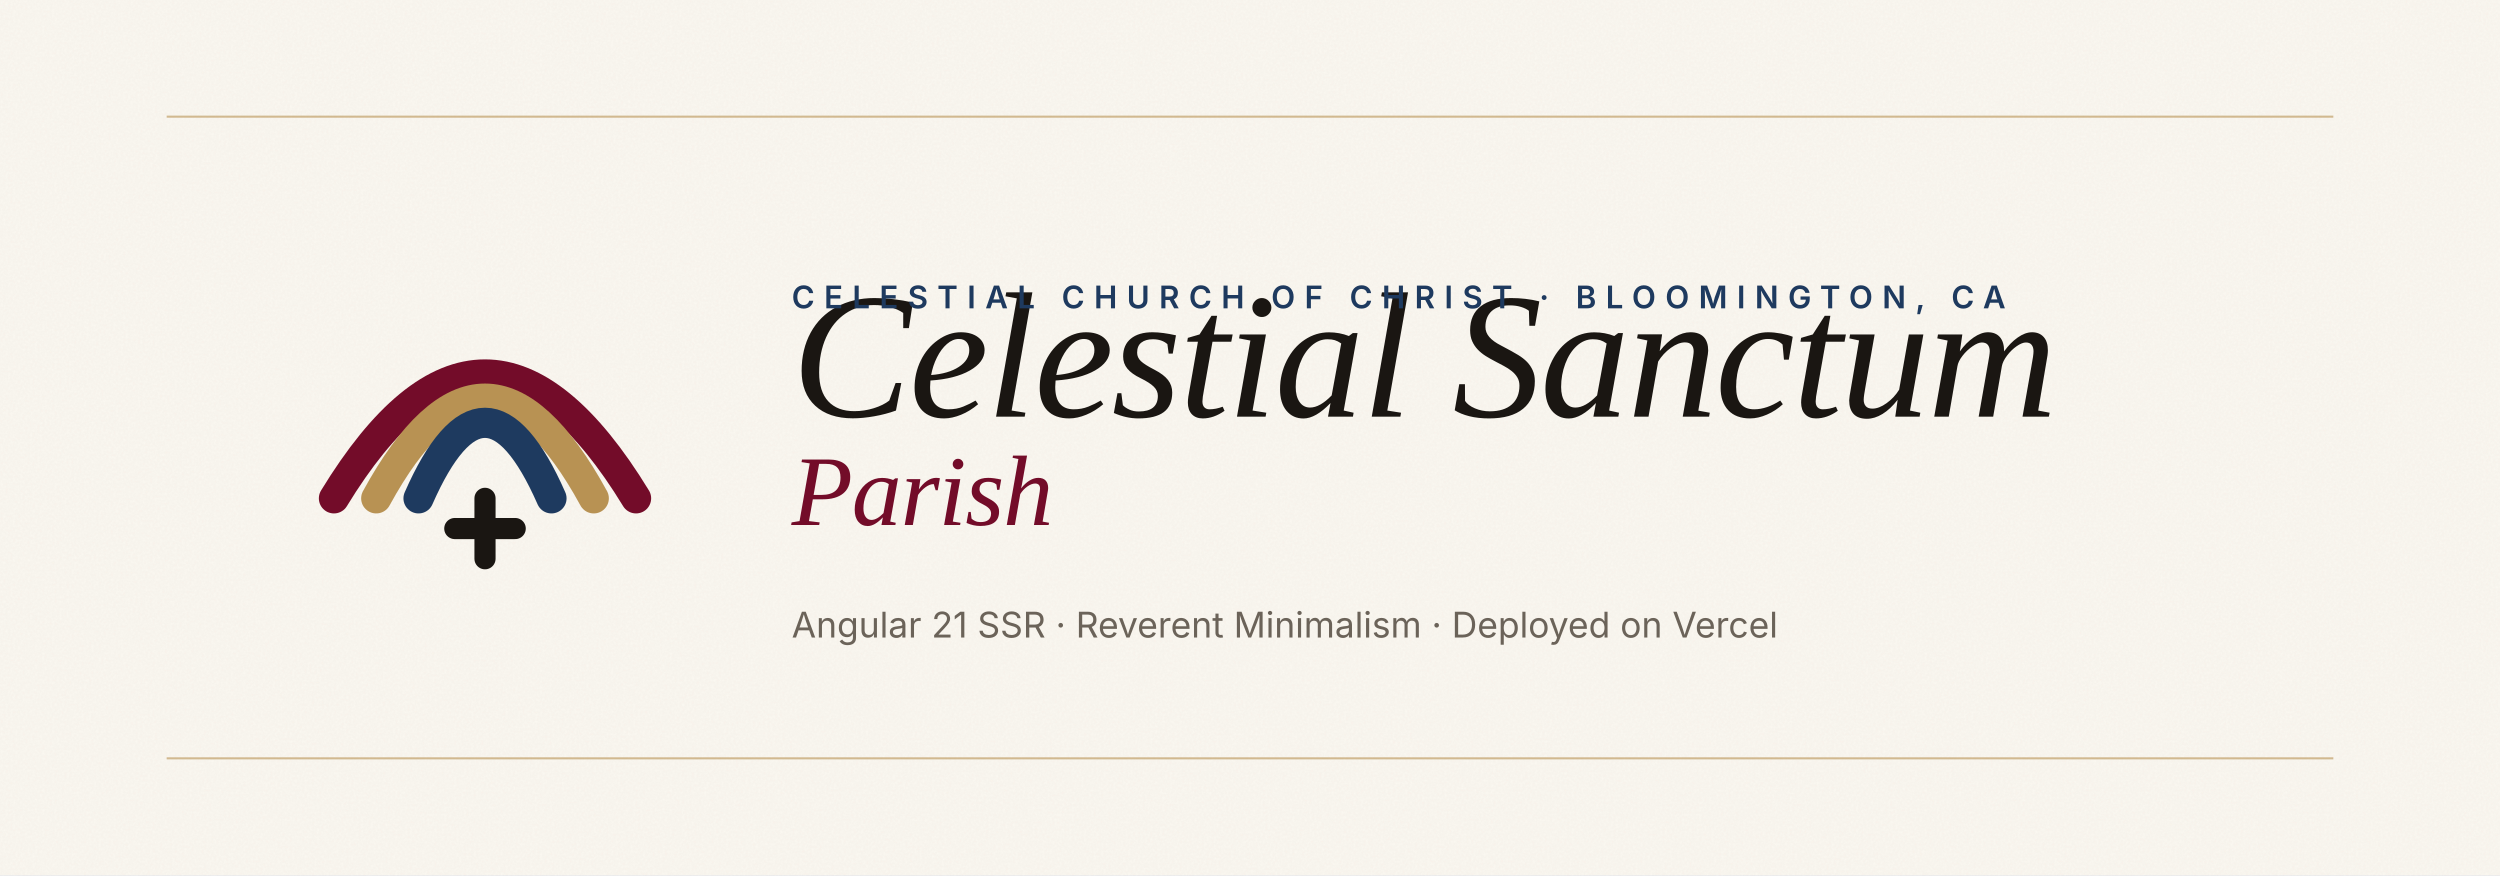
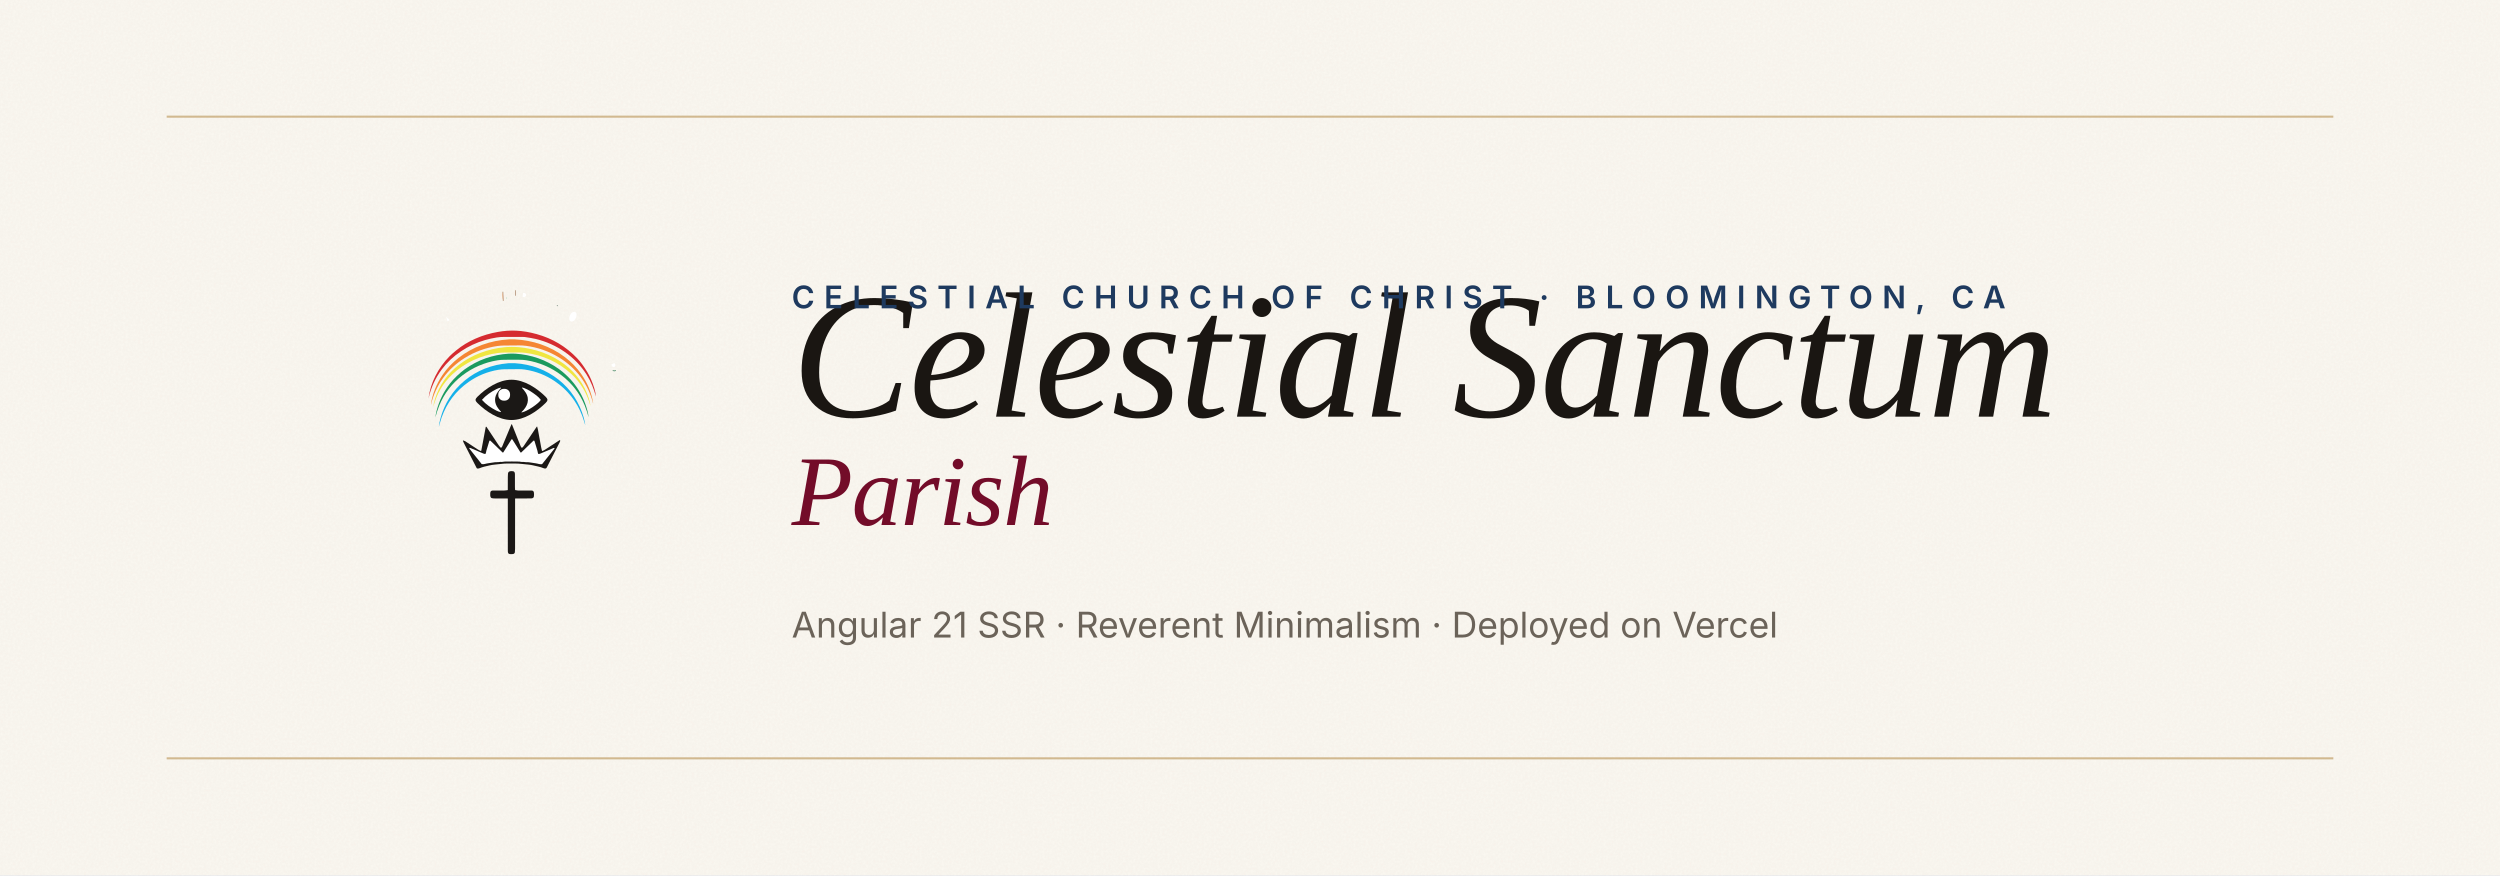
<svg xmlns="http://www.w3.org/2000/svg" viewBox="0 0 1200 420" fill="none">
  <rect width="1200" height="420" fill="#FBF8F1" />
  <filter id="grain">
    <feTurbulence type="fractalNoise" baseFrequency="0.85" numOctaves="2" stitchTiles="stitch" />
    <feColorMatrix values="0 0 0 0 0.1 0 0 0 0 0.08 0 0 0 0 0.07 0 0 0 0.03 0" />
  </filter>
  <rect width="1200" height="420" filter="url(#grain)" />
  <line x1="80" y1="56" x2="1120" y2="56" stroke="#B89253" stroke-width="1" stroke-opacity="0.6" />
  <line x1="80" y1="364" x2="1120" y2="364" stroke="#B89253" stroke-width="1" stroke-opacity="0.6" />
-   <g transform="translate(140 100) scale(5.8)">
-     <path d="M 3.5 24 Q 16 3.5 28.5 24" stroke="#730C29" stroke-width="2.5" stroke-linecap="round" fill="none" />
-     <path d="M 7 24 Q 16 7.5 25 24" stroke="#B89253" stroke-width="2.5" stroke-linecap="round" fill="none" />
-     <path d="M 10.5 24 Q 16 11.5 21.5 24" stroke="#1E3A5F" stroke-width="2.5" stroke-linecap="round" fill="none" />
-     <line x1="16" y1="24" x2="16" y2="29" stroke="#1A1612" stroke-width="1.75" stroke-linecap="round" />
-     <line x1="13.5" y1="26.5" x2="18.5" y2="26.5" stroke="#1A1612" stroke-width="1.75" stroke-linecap="round" />
+   <g transform="translate(159.26 119.81) scale(0.21144)">
+     <path fill="none" stroke="#7b431a" stroke-width="1.012" d="M417.072 92.366v12.39M388.98 116.5l-.466-20.905" />
+     <path fill="none" stroke="#0d4d2f" stroke-width="1.012" d="M511.948 127.058q-.09.02-.172.03" />
+     <path fill="none" stroke="#0e0c0b" stroke-width="1.012" d="M511.776 127.089q-.303.1-.394.232-.122.183.02.476.08.172.374.264" />
+     <path fill="none" stroke="#1b593a" stroke-width="1.012" d="M511.776 127.089q-.09.486 0 .972" />
+     <path fill="none" stroke="#0d4d2f" stroke-width="1.012" d="m645.182 275.042-3.614.263a1 1 0 0 1-.182 0l-3.746-.274" />
+     <path d="M417.072 92.366v12.39c.658 8.97.233 20.875-10.852 22.808q-14.699 2.572-17.24-11.064l-.466-20.905.02-4.15a.559.558-1.654 0 1 .527-.557l7.886-.324a.365.365-1.508 0 1 .385.364q.06 9.162.658 23.942.162 3.857 3.877 5.527a1.832 1.75 52.656 0 0 .962.152c4.88-.607 5.588-5.67 5.476-9.688q-.263-9.09-.11-19.903a.619.618-.494 0 1 .596-.607l7.512-.314a.638.64-2.816 0 1 .658.597zm27.293 20.277q1.832 2.318 2.106 3.735.92 4.677 1.336 9.597.142 1.68.617 3.027a.828.835-6.74 0 1-.87 1.114l-7.036-.78a1.689 1.679-.425 0 1-1.478-1.448q-.982-7.37-1.043-8.078c-.253-3.26-1.427-5.446-4.778-5.629a.752.745 4.926 0 0-.79.658l-1.376 12.371a.948.947 6.374 0 1-1.053.84l-7.056-.79a.774.775 6.3 0 1-.689-.86l3.898-34.986a.419.421 2.397 0 1 .405-.375q9.131-.273 16.309 1.58c4.9 1.255 7.35 4.99 7.278 10.133q-.09 6.115-5.618 9.101a.53.525 56.928 0 0-.162.79m-80.329 8.898 1.073 10.083a.94.937-6.97 0 1-.81 1.033l-7.005.941a.95.96-7.915 0 1-1.073-.82l-4.738-35.148a.684.684 0 0 1 .587-.77l7.653-1.032a.54.54 0 0 1 .608.465l1.66 12.35a.378.37-7.213 0 0 .415.315l9.739-1.316a.734.724-7.961 0 0 .627-.82l-1.71-12.715a.696.706-7.485 0 1 .597-.79l7.704-1.032a.502.491-7.486 0 1 .567.425l4.778 35.411a.756.756 0 0 1-.648.85l-7.44 1.003a.694.694 0 0 1-.78-.597l-1.772-13.17a.448.458-7.678 0 0-.506-.396l-9.577 1.296a.595.601-4.793 0 0-.516.618q.071 2.54.506 3.593a1.147.666-75.128 0 1 .061.223" />
+     <path fill="#f58634" d="M417.072 104.757V92.366zm-28.558-9.162.466 20.905q-1.68-10.488-.466-20.905" />
+     <path d="M475.292 127.888a.706.7.993 0 1 .759.78l-.638 5.72a.744.733.434 0 1-.678.658c-13.97 1.133-24.57-6.196-22.595-21.411q.546-4.14 2.743-8.058c5.629-10.002 19.062-10.731 27.718-4.89a1.194 1.19 30.262 0 1 .405 1.529l-2.612 5.142a.943.94 31.338 0 1-1.387.334c-3.401-2.45-8.119-4.474-12.047-1.974-3.776 2.39-5.365 6.874-5.568 11.247-.384 8.261 6.702 11.612 13.9 10.923" />
+     <path fill="#fff" d="M434.172 98.863a.8.8 0 0 1 .876-.715l1.722.175a4.92 4.566 5.8 0 1 4.434 5.04l-.033.322a4.92 4.566 5.8 0 1-5.356 4.045l-1.722-.175a.8.8 0 0 1-.715-.877z" />
+     <path d="m344.184 100.07.304 7.258a.304.305-1.792 0 1-.304.324c-7.572-.193-14.274 3.695-13.717 11.692.415 6.084 4.697 12.584 11.54 10.863q3.26-.82 6.247-3.058a1.326 1.32-31.382 0 1 1.984.476l2.146 4.424a1.815 1.815-30.737 0 1-.577 2.268c-8.443 6.013-21.198 7.613-27.252-2.835q-3.594-6.185-2.875-14.355c.992-11.409 11.328-18.06 22.292-17.28a.235.223 2.865 0 1 .212.222m167.764 26.989q-.09.02-.172.03-.303.102-.394.233-.122.183.02.476.08.172.374.264l-6.489 18.05a1.095 1.089 19.454 0 1-1.387.657l-6.418-2.247a1.213 1.213 0 0 1-.739-1.549l4.444-12.715a.807.797-70.762 0 0-.486-1.022l-8.564-2.997a.925.916 19.334 0 0-1.174.557l-4.262 12.168a.849.845 18.971 0 1-1.083.527l-6.965-2.44a.88.87-71.04 0 1-.537-1.114l11.47-32.759a1.169 1.165-70.852 0 1 1.478-.718l6.479 2.267a1.145 1.14-69.47 0 1 .678 1.498l-1.316 3.29a.207.04-79.1 0 1-.02.051l-2.571 8.068a.99.98-71.667 0 0 .607 1.225l8.676 3.037a.493.493 0 0 0 .627-.303l3.827-10.923a1.13 1.127 19.483 0 1 1.448-.689l6.479 2.268a1.172 1.169-70.71 0 1 .718 1.498z" />
+     <path fill="#1a9a5e" d="M397.47 107.321q.252 0 .25 2.644 0 2.644-.252 2.644t-.251-2.644q0-2.644.253-2.644" />
+     <path d="m294.684 151.419 9.855-5.687a.99.99 0 0 1 1.388.427l2.757 5.691a.99.99 0 0 1-.397 1.292l-17.896 10.333a.99.99 0 0 1-1.389-.427l-15.168-31.332a.99.99 0 0 1 .397-1.292l6.194-3.572a.99.99 0 0 1 1.388.427l11.482 23.713a.99.99 0 0 0 1.389.427" />
+     <path fill="#1b1816" d="M511.776 127.089q-.09.486 0 .972-.293-.092-.374-.264-.142-.293-.02-.476.09-.131.394-.232" />
+     <path fill="#1a9a5e" d="M511.948 127.058q.173.486-.172 1.003-.09-.486 0-.972.081-.01.172-.03" />
+     <path d="M555.745 135.218a19.012 17.078-64 0 1 7.015 24.575 19.012 17.078-64 0 1-23.684 9.6 19.012 17.078-64 0 1-7.015-24.574 19.012 17.078-64 0 1 23.684-9.6" />
+     <path fill="#fff" d="M552.36 141.724a11.672 7.46-64.8 0 1 1.781 13.738 11.672 7.46-64.8 0 1-11.72 7.385 11.672 7.46-64.8 0 1-1.782-13.738 11.672 7.46-64.8 0 1 11.721-7.385" />
+     <path d="m250.57 147.54 7.618-6.13a.98.98 0 0 1 1.243.01l27.097 22.499a.982.982 0 0 1-.013 1.52l-6.192 4.972a.98.98 0 0 1-1.242-.01l-5.912-4.908a.98.98 0 0 0-1.243-.01l-5.644 4.54a.98.98 0 0 0-.325 1.046l2.316 7.786a.98.98 0 0 1-.325 1.045l-5.645 4.541a.982.982 0 0 1-1.557-.485l-10.501-35.372a.98.98 0 0 1 .325-1.044m336.651 24.893-8.251-7.799a.85.85 0 0 0-1.25.089l-3.168 3.98a.85.85 0 0 0 .08 1.147l7.754 7.339a.85.85 0 0 1 .08 1.148l-3.734 4.68v-.001a.85.85 0 0 1-1.249.088l-7.584-7.172a.85.85 0 0 0-1.25.087l-7.663 9.608a.85.85 0 0 1-1.25.087l-5.3-5.022a.85.85 0 0 1-.08-1.147l21.613-27.122a.85.85 0 0 1 1.25-.088l14.937 14.133a.85.85 0 0 1 .08 1.148l-3.766 4.729a.85.85 0 0 1-1.249.088" />
+     <path fill="#fff" d="m260.1 153.45 6.914 5.993a.309.308-43.888 0 1-.01.476l-3.584 2.875a.48.477-28.476 0 1-.76-.223l-2.935-8.868a.235.235-79.014 0 1 .374-.253" />
+     <path d="m260.23 187.406-5.5 5.31a.88.88 0 0 1-1.299-.081l-21.537-26.785a.88.88 0 0 1 .074-1.185l5.5-5.311a.88.88 0 0 1 1.299.081l21.537 26.785a.88.88 0 0 1-.074 1.186m-28.353-11.625-5.418 6.258a.66.66 0 0 0 .024.888l18.459 19.117a.66.66 0 0 1 .024.888l-5.28 6.098a.66.66 0 0 1-.97.026l-18.307-18.949a.66.66 0 0 0-.97.026l-5.274 6.082a.66.66 0 0 1-.97.026l-4.54-4.7a.66.66 0 0 1-.024-.887l17.701-20.452a.66.66 0 0 1 .972-.026l4.549 4.718a.66.66 0 0 1 .024.887" />
+     <path fill="#d52b30" d="M219.555 338.252c3.969-35.958 22.687-70.681 47.742-96.02q5.447-5.517 15.408-13.677c26.554-21.735 59.444-35.513 94.016-41.627q21.745-3.847 41.586-2.926 22.484 1.053 46.861 7.836 53.877 14.972 91.88 54.909 11.196 11.763 22.767 30.896 9.516 15.722 16.086 37.082 3.058 9.941 3.776 19.093.01.05.01.111c-4.687-17.665-11.47-34.693-21.188-50.08-26.027-41.202-68.413-69.71-115.598-81.038-7.998-1.913-15.418-2.834-24.58-4.332q-1.437-.233-4.788-.233-19.204.02-40.463-.061-10.225-.04-18.354 1.255-14.102 2.248-26.857 5.943c-38.428 11.105-74.336 34.622-98.197 66.591q-21.886 29.328-30.107 66.278" />
+     <path d="M613.688 206.709c-1.144-4.16-6.155-11.672-11.56-9.739q-5.558 1.984-8.22 6.985c-3.29 6.155.789 12.442 5.83 16.026a.827.814-53.25 0 1 .162 1.184l-3.492 4.394a1.01.998 29.082 0 1-1.124.313c-2.268-.79-4.242-2.996-5.821-4.89-6.064-7.247-7.825-16.672-2.095-24.548 5.78-7.917 16.177-11.308 24.518-5.386q6.135 4.353 8.94 12.148a1.27 1.266 67.208 0 1-.639 1.57l-5.213 2.52a.923.916-20.635 0 1-1.286-.577m-395.256 29.52a1.76 1.76 55.047 0 1-2.51-.446l-2.623-3.968a1.724 1.718 56.821 0 1 .496-2.39q4.616-3.026 7.046-7.926a1.824 1.811 43.504 0 0-.05-1.7q-1.782-3.18-5.052-.993c-4.738 3.179-11.207 8.21-16.795 3.108-3.806-3.472-4.06-10.113-2.116-14.699q2.552-5.983 7.907-9.961a1.132 1.13 54.948 0 1 1.61.283l3.087 4.677a1.306 1.301-35.052 0 1-.314 1.772c-2.51 1.852-4.656 4.06-5.942 6.853-.83 1.792.648 3.442 2.4 3.31 1.67-.131 3.633-1.862 6.033-3.452 4.332-2.895 9.273-4.231 13.393-.242q2.723 2.632 3.158 6.55c.84 7.622-3.857 14.921-9.728 19.224" />
+     <path fill="#f58634" d="M408.1 203.68q5.297-.041 6.2-.002c41.403 1.806 81.765 15.26 114.808 40.346q22.028 16.723 37.04 38.296c13.8 19.822 23.598 42.417 27.202 66.187a.195.183-11.351 0 1-.151.212h-.01a.177.175 77.65 0 1-.203-.131c-10.984-44.24-38.671-80.319-77.302-103.836q-34.652-21.097-75.099-26.355c-10.083-1.31-19.892-.827-32.379-.731s-22.302-.239-32.364 1.226q-40.361 5.875-74.687 27.499c-38.267 24.104-65.4 60.602-75.707 105.004a.177.175-78.525 0 1-.2.135h-.01a.195.183 10.476 0 1-.156-.21c3.24-23.822 12.694-46.565 26.187-66.595q14.682-21.8 36.452-38.858c32.656-25.587 72.808-39.656 114.178-42.094q.902-.053 6.2-.093" />
+     <path d="m606.85 247.546 10.861-7.186a.82.82 0 0 0 .258-1.095l-4.979-8.61a.82.82 0 0 0-1.162-.273l-10.31 6.823a.82.82 0 0 1-1.163-.273l-3.896-6.747a.82.82 0 0 1 .258-1.094l28.514-18.864a.82.82 0 0 1 1.163.274l3.895 6.746a.82.82 0 0 1-.257 1.094l-9.87 6.529a.82.82 0 0 0-.257 1.093l4.96 8.6a.82.82 0 0 0 1.162.273l9.347-6.185a.82.82 0 0 1 1.163.274l3.876 6.716a.82.82 0 0 1-.258 1.094l-28.534 18.875a.82.82 0 0 1-1.163-.274l-3.865-6.696a.82.82 0 0 1 .257-1.094" />
+     <path fill="#f0e641" d="M408.126 220.857q9.088-.049 16.786.668c37.149 3.457 72.803 16.12 102.363 38.17q20.43 15.235 34.136 34.389 14.68 20.5 21.856 43.287 2.754 8.757 3.888 16.926.03.183.01.284a.042.04 43.494 0 1-.081 0q-11.753-43.156-43.358-72.352c-28.872-26.685-65.144-42.893-104.148-47.817-9.89-1.25-20.859-.838-31.384-.783-10.525.056-21.498-.239-31.374 1.116-38.949 5.338-75.047 21.93-103.634 48.92q-31.293 29.53-42.588 72.808a.042.04-44.102 0 1-.08 0q-.022-.1.006-.283 1.047-8.181 3.708-16.967 6.935-22.862 21.395-43.517 13.503-19.297 33.77-34.75c29.324-22.36 64.842-35.402 101.952-39.252q7.69-.8 16.777-.847" />
+     <path d="m204.729 248.003 5.893-11.633a.71.71 0 0 1 .987-.293l4.936 2.853a.71.71 0 0 1 .277.934l-10.22 20.155a.71.71 0 0 1-.986.294l-28.635-16.531a.71.71 0 0 1-.278-.934l10.039-19.811a.71.71 0 0 1 .986-.294l4.955 2.855a.71.71 0 0 1 .279.934l-5.72 11.295a.71.71 0 0 0 .277.934l4.015 2.317a.71.71 0 0 0 .986-.293l5.236-10.318a.71.71 0 0 1 .986-.293l4.895 2.824a.71.71 0 0 1 .278.934l-5.366 10.596a.71.71 0 0 0 .278.934l4.916 2.835a.71.71 0 0 0 .986-.294" />
+     <path fill="#1a9a5e" d="M408.89 236.106q5.538-.008 6.917.079 55.87 3.496 100.18 35.182 7.866 5.628 17.706 14.922 9.132 8.625 15.63 16.936 21.979 28.072 30.978 62.481 1.893 7.239 2.663 14.79.01.02.01.041 0 .405-.03-.02 0-.05-.02-.112-3.372-13.15-8.747-26.533c-22.15-55.152-74.255-93.49-132.545-102.66q-6.915-1.094-16.3-1.15-6.869-.04-16.423-.028-9.555.012-16.424.071-9.385.08-16.296 1.192c-58.266 9.325-110.27 47.798-132.276 103.008q-5.34 13.397-8.677 26.556-.02.061-.02.112-.03.425-.03.02 0-.02.01-.04.75-7.555 2.623-14.798 8.91-34.432 30.814-62.562 6.477-8.328 15.586-16.977 9.816-9.32 17.667-14.969 44.226-31.802 100.088-35.444 1.378-.09 6.916-.097" />
+     <path d="m645.182 275.042-3.614.263a1 1 0 0 1-.182 0l-3.746-.274q-.678-.779-1.62-1.083a.576.576 0 0 0-.729.365q-.981 2.844-2.945 4.505-7.735 6.55-8.423 7.299a.992.992 57.3 0 1-1.67-.365l-2.309-6.945a2.146 2.144 60.77 0 1 .648-2.298q5.862-4.98 6.641-5.618 3.381-2.784 1.276-6.661a.857.852-26.88 0 0-1.124-.365l-10.214 4.95a1.116 1.113 67.774 0 1-1.54-.647l-2.398-7.269a.84.832 69.055 0 1 .455-1.032q8.352-3.625 18.303-8.463.456-.223 1.954-.588a1.305.92-54.827 0 0 .283-.1l8.94-4.384a1.454 1.454-26.474 0 1 1.933.648c3.685 7.177 11.348 23.01.081 28.062" />
+     <path fill="#fff" d="M641.055 257.86a.98.98 0 0 1 1.281.536l.83 2.023a4.89 3.837 67.7 0 1-1.695 5.98l-.393.161a4.89 3.837 67.7 0 1-5.405-3.068l-.83-2.023a.98.98 0 0 1 .536-1.281z" />
+     <path fill="#15b0e9" d="M407.903 257.816q6.193-.059 7.158.004 57.356 3.727 99.945 37.58 20.955 16.653 35.178 38.367 14.396 21.968 21.654 47.418 2.5 8.757 3.645 17.503a.063.06 34.191 0 1-.122.02c-2.267-6.995-4.343-14.82-6.499-20.54q-18.779-49.888-62.886-79.61-30.654-20.662-67.7-26.217c-9.561-1.433-19.102-.938-30.242-.832-11.14.107-20.688-.205-30.22 1.41q-36.933 6.263-67.186 27.507-43.531 30.56-61.352 80.799c-2.047 5.76-3.972 13.623-6.106 20.66a.063.06-35.287 0 1-.121-.017q.976-8.767 3.309-17.57 6.77-25.585 20.743-47.823 13.805-21.983 34.438-39.034 41.934-34.66 99.208-39.485.963-.08 7.156-.14" />
+     <path d="m193.921 273.518 4.306-12.3a.597.597 0 0 1 .798-.353l5.347 2.275a.597.597 0 0 1 .33.747l-7.541 21.527a.597.597 0 0 1-.798.352l-30.402-12.935a.597.597 0 0 1-.33-.747l2.804-8.021a.597.597 0 0 1 .797-.353l23.892 10.16a.597.597 0 0 0 .797-.352" />
+     <path fill="#1a9a5e" d="M645.182 275.042q-3.604 1.883-7.542-.01l3.746.273a1 1 0 0 0 .182 0z" />
+     <path d="m656.506 279.023 2.34 7.883a.71.71 0 0 1-.457.874l-31.687 10.488a.71.71 0 0 1-.902-.471l-2.34-7.874a.71.71 0 0 1 .457-.874l31.686-10.497a.71.71 0 0 1 .903.47M173.332 294.55l1.7-8.433a1.156 1.15 13.177 0 1 1.428-.881l4.252 1.123a1.329 1.321 14.255 0 1 .952 1.59l-2.693 11.298a.418.415 13.692 0 0 .304.496l6.124 1.62a.498.491-75.553 0 0 .608-.365l3.188-13.373a.498.491-75.553 0 1 .608-.365l5.355 1.418a.7.697 14.037 0 1 .506.84l-5.365 22.484a.727.72-76.062 0 1-.88.537l-31.15-8.251a.857.854 14.203 0 1-.618-1.033l5.244-22.018a.346.344 14.039 0 1 .425-.253l5.831 1.549a.366.359-75.773 0 1 .253.435l-2.986 12.533a.867.852-75.971 0 0 .607 1.032l4.525 1.195a.777.775 16.212 0 0 .942-.516l.82-2.602z" />
+     <path fill="#1b1816" d="M407.94 295.41c28.95-.02 57.636 19.006 77.583 38.757 1.74 1.722 4.073 4.453 4.075 6.91s-2.328 5.19-4.065 6.915c-19.92 19.78-48.579 38.844-77.53 38.865-28.95.02-57.636-19.005-77.583-38.756-1.74-1.723-4.073-4.453-4.075-6.91s2.328-5.19 4.065-6.916c19.92-19.779 48.578-38.844 77.53-38.864" />
+     <path d="M663.151 318.36a.265.269 6.23 0 1-.273.222l-7.006-.304a.186.184 8.81 0 1-.172-.232q1.58-5.882-.435-10.245-.638-1.367-1.549-1.58a2.526 2.343-75.669 0 0-2.824 1.823c-1.742 6.256-1.701 16.015-10.428 16.946q-8.007.85-11.064-7.086-2.896-7.522-1.215-16.36a.9.898 8.375 0 1 .982-.728l5.841.648a.623.619 8.808 0 1 .537.728c-.78 4.404-1.438 9.223 1.305 12.523q1.458 1.741 3.27-.101 1.256-1.266 1.711-4.07c1.023-6.378 2.44-13.17 9.84-13.99 4.97-.547 8.98 3.057 10.508 7.714q2.237 6.843.972 14.091m-481.133-.293a1.335 1.325-7.285 0 1 1.215-1.56l3.978-.283a1.505 1.503-5.73 0 1 1.6 1.306c1.437 11.146-2.015 26.372-15.864 26.463q-15.62.111-18.282-14.841-1.428-8.048 1.822-16.228a.97.964-69.477 0 1 1.215-.557l4.818 1.691a1.148 1.141 21.085 0 1 .679 1.518q-1.742 4.232-1.944 5.852-1.154 9.283 7.208 11.925 5.466 1.731 9.658-1.488c4.09-3.138 4.757-9.03 3.897-13.798" />
+     <path fill="#fff" d="M370.64 341.093q-.013 9.977 7.02 19.268 4.051 5.345 6.279 7.451.131.122.182.344.05.243-.01.395-.172.425-.658.334-5.001-.931-10.063-3.523c-11.733-5.993-23.668-14.132-32.395-24.144a.15.028 47.005 0 1-.062-.098l-.002-.069.002-.068a.15.028-46.845 0 1 .063-.098c8.754-9.988 20.712-18.094 32.461-24.054q5.07-2.578 10.073-3.495.486-.09.657.336.06.152.009.395-.051.222-.183.343-2.233 2.1-6.3 7.434-7.058 9.271-7.072 19.249m60.665 28.582a.545.545 16.969 0 1-.496-.932c13.08-12.006 19.821-28.305 9.04-44.613q-4.14-6.267-8.058-10.083a.533.532 70.066 0 1 .425-.911q1.822.182 4.231 1.073c9.85 3.654 18.921 9.89 28.407 17.129q5.112 3.897 9.566 9.556a.477.467-45.651 0 1 0 .577q-2.895 3.827-6.246 6.712-12.027 10.356-26.098 17.453-5.396 2.723-10.771 4.039" />
+     <path fill="#fff" d="M404.681 330.78a12.13 12.13 0 0 1-12.127 12.129h-2.39a12.13 12.13 0 0 1-12.127-12.128v-2.51a12.13 12.13 0 0 1 12.127-12.129h2.39a12.13 12.13 0 0 1 12.127 12.128z" />
+     <path d="m658.119 335.252-.353-8.63a.537.537 0 0 1 .497-.556l5.955-.438a.537.537 0 0 1 .576.513l1.18 28.284a.537.537 0 0 1-.497.558l-5.905.428a.537.537 0 0 1-.575-.512l-.368-8.775a.537.537 0 0 0-.575-.513l-25.795 1.874a.537.537 0 0 1-.575-.513l-.37-8.736a.537.537 0 0 1 .498-.558l25.81-1.869a.537.537 0 0 0 .497-.557" />
+     <path fill="#1b1816" d="M298.234 432.976q.01.01.122.152a1.73 1.703 76.875 0 0 .992.628q2.48.546 3.006.9 19.215 12.655 28.579 18.719 3.32 2.146 7.035 3.664a1.081 1.079 16.347 0 0 1.468-.8l10.043-53.481a.942.94-57.027 0 1 1.7-.365q2.673 3.888 27.678 41.78 1.72 2.611 3.826 4.91a1.902 1.883 52.34 0 0 2.42.323q.982-.627 1.71-2.399 15.712-38.216 19.812-47.509.931-2.095 1.184-2.743a.62.62-45.448 0 1 1.154-.01q12.786 32.283 19.68 49.503.557 1.397 1.58 2.844a1.697 1.695-39.271 0 0 2.54.254q1.509-1.418 2.562-2.896 3.583-5.041 27.576-41 1.68-2.52 2.632-3.725a.38.378-35.274 0 1 .658.112q1.113 3.391 1.69 6.418 4.657 24.741 7.593 41.455c.435 2.47 1.255 4.596 1.66 6.985a.66.656-14.143 0 0 .87.516q3.129-1.083 5.903-2.915 19.143-12.543 33.154-21.654a.947.94-20.382 0 1 1.447.658q.213 1.458-.81 3.402-5.628 10.76-29.62 57.925-1.823 3.584-6.641 1.843c-4.768-1.711-8.615-3.3-13.96-4.272-5.204-.942-13.788-3.554-20.399-4.04q-7.289-.526-15.782-1.62c-10.67-1.366-22.768-.789-32.112-.93-9.718-.142-20.823 1.812-30.41 2.591-7.785.638-13.93 2.693-22.585 4.535-3.706.79-7.947 2.49-11.035 3.635q-2.176.8-4.525.647a2.246 2.223-11.091 0 1-1.843-1.224q-3.219-6.439-29.347-57.491-1.822-3.553-1.7-5.163a.283.282 26.814 0 1 .495-.162" />
+     <path fill="#fff" d="M408.883 430.415q.7 0 .966.42 7.588 11.981 18.43 29.413a1.21 1.207 52.078 0 0 1.863.233l27.404-26.472a1.608 1.603 59.66 0 1 2.652.698L467 457.282a.614.52 40.269 0 1 .03.183q.101 2.156 1.56 6.084a.784.776 78.038 0 0 .768.506q2.258-.142 4.465-1.053 11.024-4.576 29.307-12.502.992-.436 1.923-.162a.907.905-62.645 0 1 .456 1.437l-27.83 34.916a1.1 1.081 13.012 0 1-.627.384c-4.667.891-9.516-1.427-14.213-1.964q-6.51-.749-14.486-2.196a15.842 15.382-39 0 0-2.805-.253q-4.241.02-5.183-.112-5.679-.84-9.06-.567a5.715 5.57 48.224 0 1-1.61-.111q-2.703-.597-3.783-.644-4.71-.202-17.071-.213t-17.072.185q-1.08.045-3.784.638a5.715 5.57-48.129 0 1-1.61.108q-3.38-.279-9.062.552-.941.13-5.183.103a15.842 15.382 39.095 0 0-2.804.248q-7.98 1.435-14.49 2.173c-4.699.53-9.552 2.84-14.217 1.94a1.1 1.081-12.918 0 1-.627-.385l-27.771-34.961a.907.905 62.74 0 1 .457-1.437q.932-.272 1.924.165 18.27 7.957 29.286 12.55 2.205.916 4.463 1.061a.784.776-77.943 0 0 .77-.505q1.464-3.925 1.569-6.081a.614.52-40.174 0 1 .03-.183l6.84-22.563a1.608 1.603-59.566 0 1 2.654-.695l27.36 26.518a1.21 1.207-51.984 0 0 1.864-.23q10.87-17.414 18.478-29.383.266-.418.966-.418" />
+     <path fill="#1b1816" d="M416.11 565.552q-.12 76.998-.05 113.22.01 4.757-.445 8.088c-.679 4.99-6.135 4.667-10.488 4.404-5.325-.314-5.507-3.665-5.507-8.342q.06-72.767-.03-117.249a.688.678 0 0 0-.69-.678q-24.447-.02-27.626-.03-5.304-.03-8.15-.77c-4.514-1.174-3.664-10.397-3.036-13.687.617-3.199 3.827-3.593 6.63-3.593q18.101.02 24.61-.03c2.693-.01 5.71-.568 7.735-.83a.547.542-3.129 0 0 .476-.527q.182-16.572.09-30.057-.02-3.857.385-7.248c.72-6.054 7.623-5.79 12.098-4.93 2.976.577 3.624 4.06 3.634 6.671q.04 14.69.03 29.611 0 1.64.314 5.79a.682.685 3.386 0 0 .547.618q4.545.911 6.013.911 18.759.02 30.664.03 5.021.01 5.568 5.012.536 4.818-.172 8.888c-.598 3.493-4.13 3.968-7.208 4.019q-9.698.192-34.835.152a.557.557 0 0 0-.556.557" />
  </g>
  <text x="380" y="200" font-family="Cormorant Garamond, Garamond, Times New Roman, serif" font-size="86" font-style="italic" font-weight="500" fill="#1A1612" letter-spacing="-1">Celestial Sanctum</text>
  <text x="380" y="252" font-family="Cormorant Garamond, Garamond, Times New Roman, serif" font-size="48" font-style="italic" font-weight="400" fill="#730C29" letter-spacing="-0.5">Parish</text>
  <text x="380" y="148" font-family="Inter, system-ui, sans-serif" font-size="15" font-weight="600" fill="#1E3A5F" letter-spacing="4.5">CELESTIAL CHURCH OF CHRIST · BLOOMINGTON, CA</text>
  <text x="380" y="306" font-family="Inter, system-ui, sans-serif" font-size="17" fill="#6B6359" font-weight="400">Angular 21 SSR · Reverent Minimalism · Deployed on Vercel</text>
</svg>
